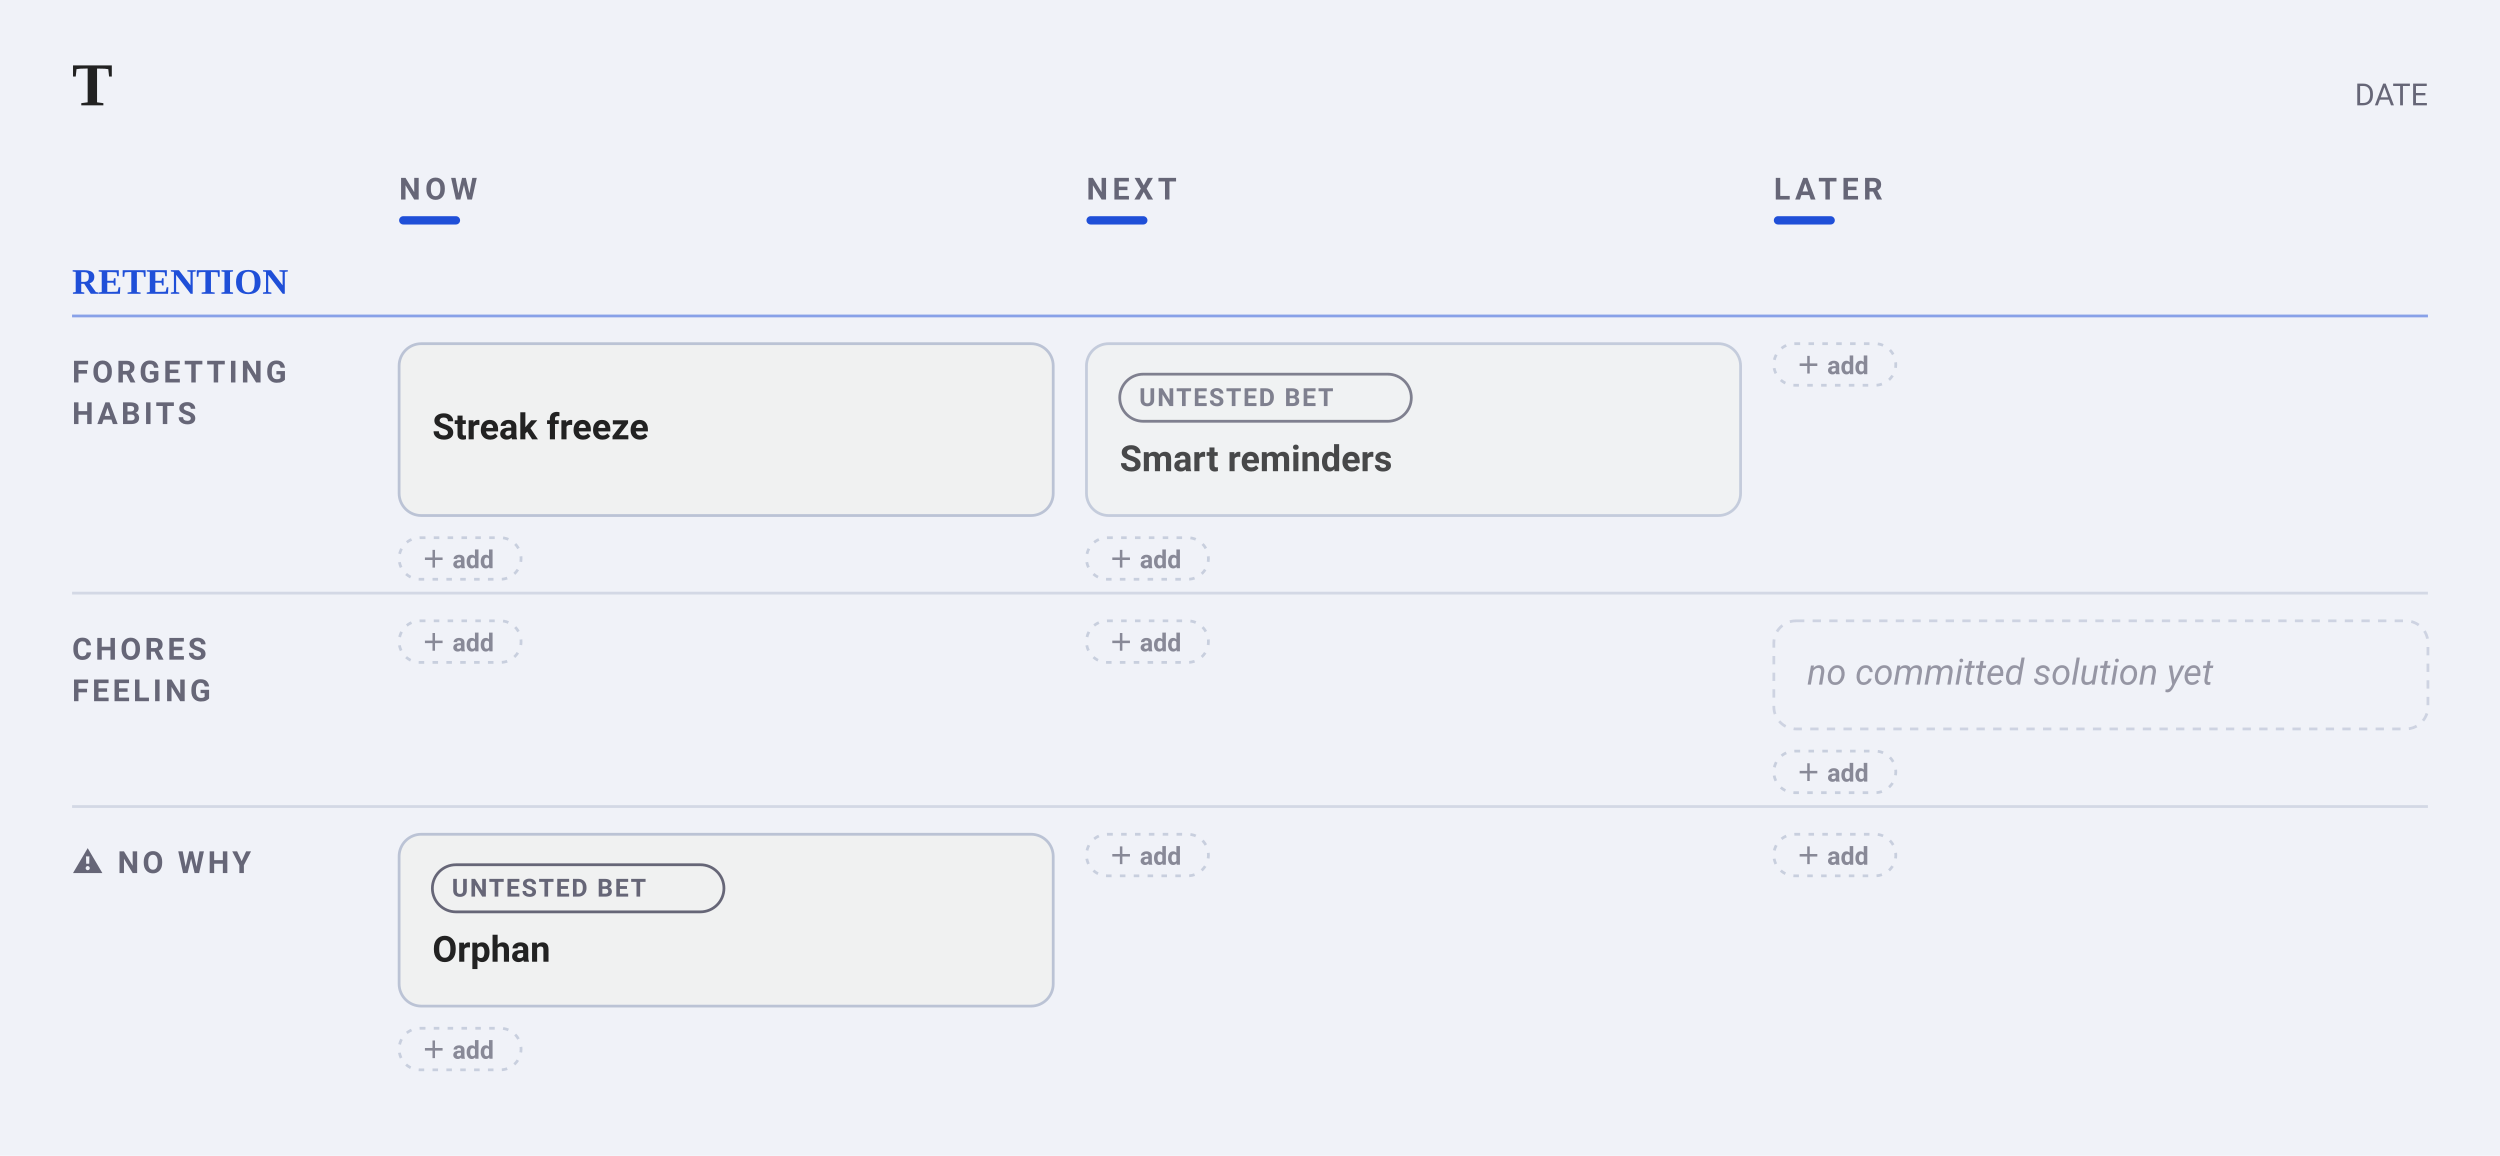
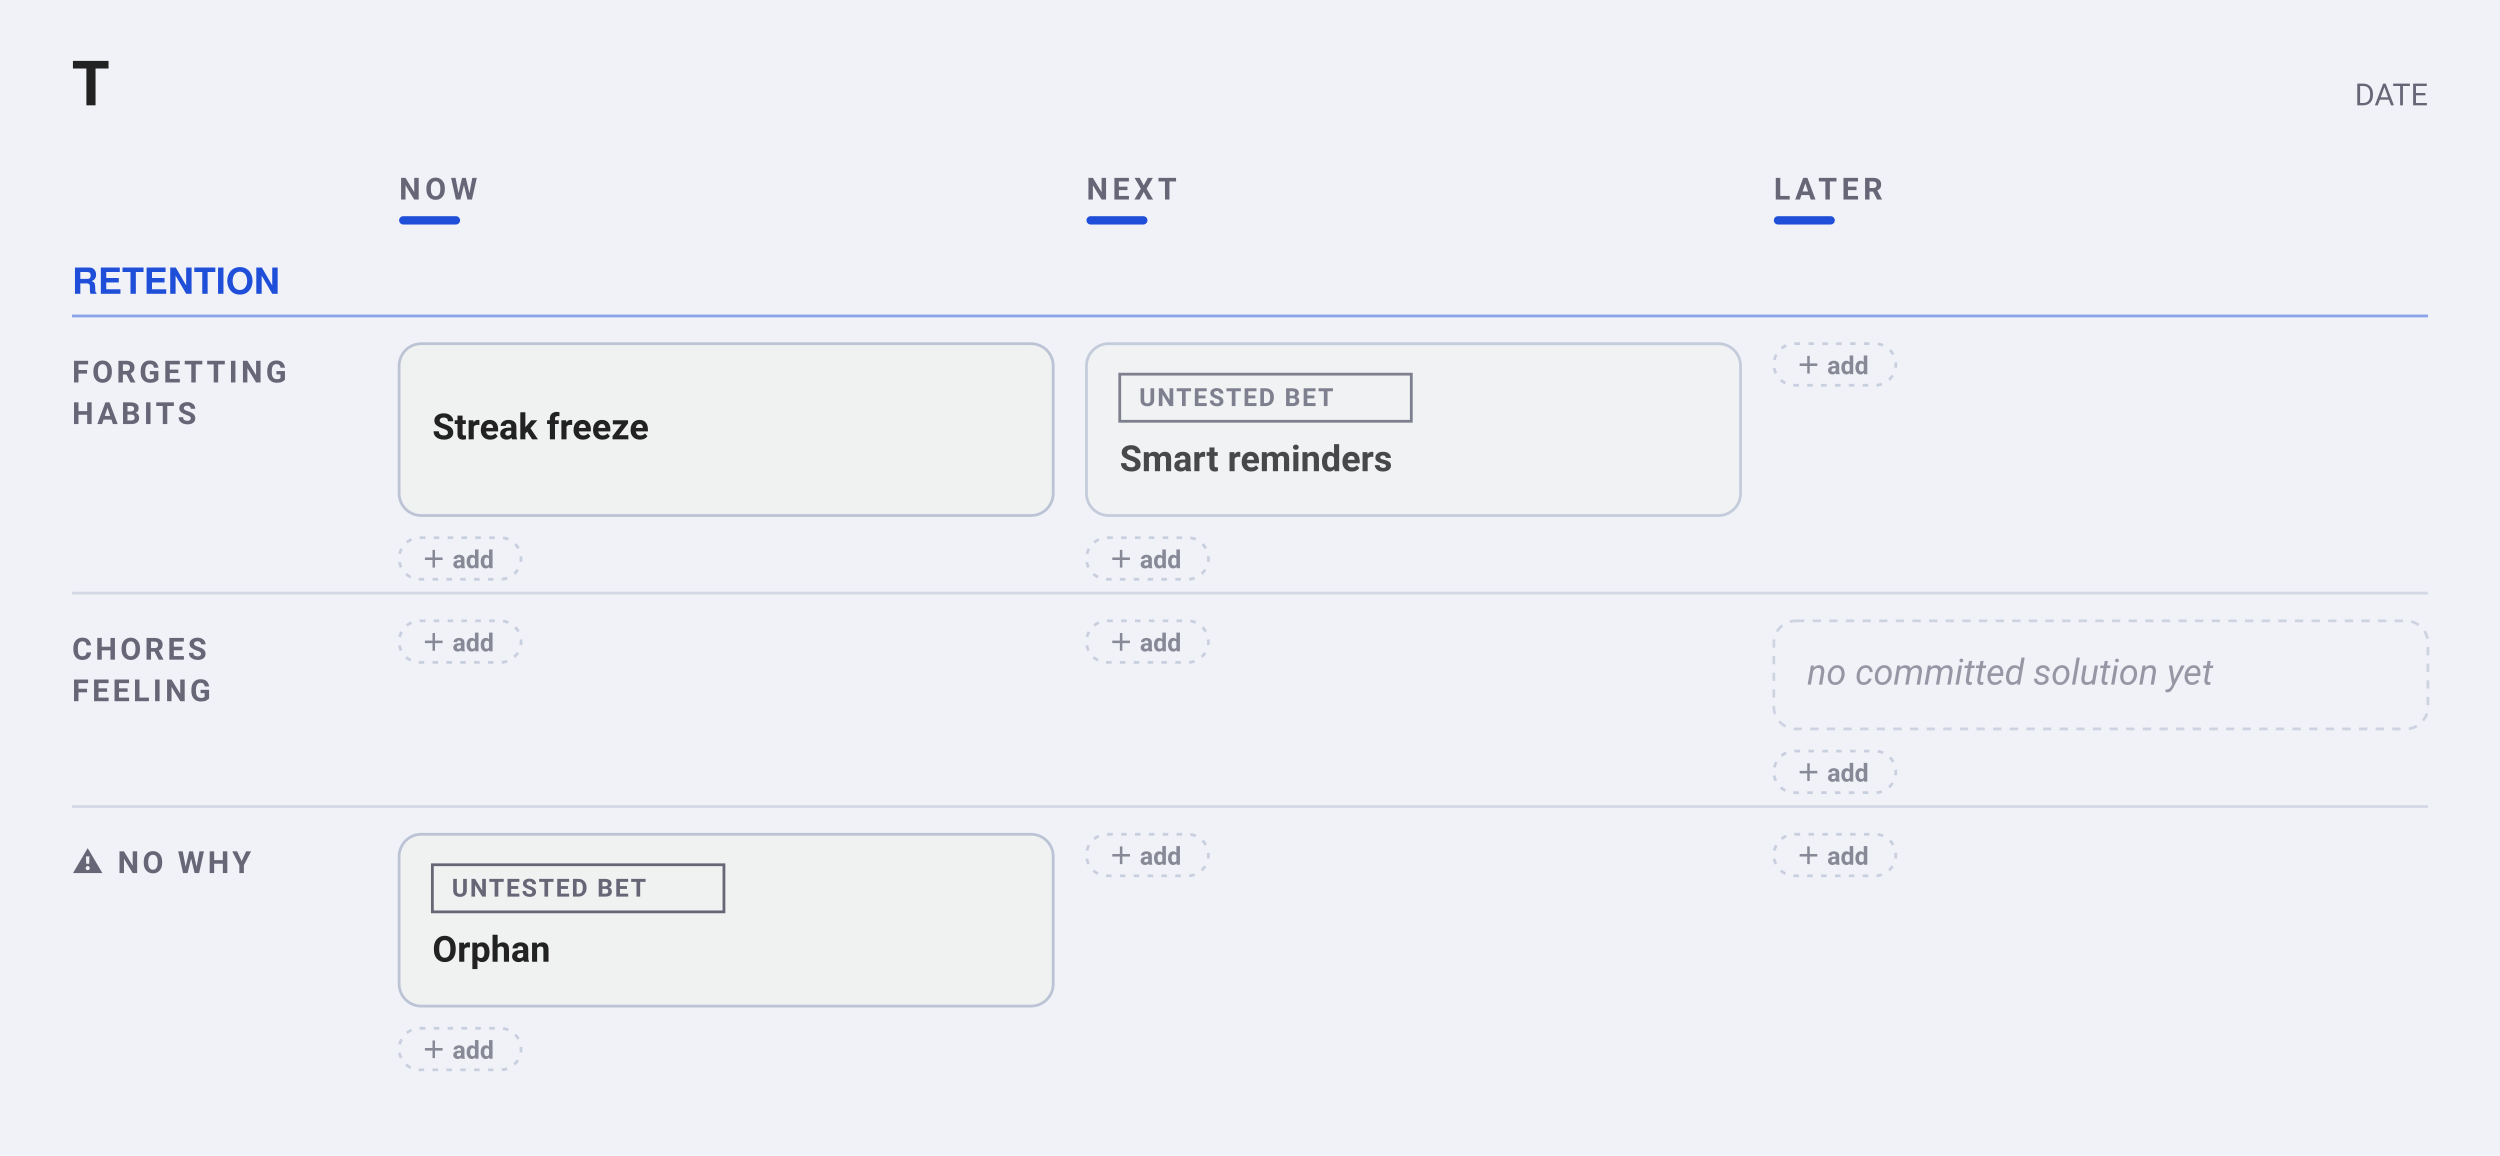
<svg xmlns="http://www.w3.org/2000/svg" width="902" height="417" viewBox="0 0 902 417" font-family="-apple-system, BlinkMacSystemFont, &quot;Segoe UI&quot;, Roboto, sans-serif">
  <rect width="902" height="417" fill="#f0f2f8" />
-   <text x="26" y="38" font-family="Charter, Georgia, &quot;Times New Roman&quot;, serif" font-size="22" font-weight="700" fill="#222">T</text>
+   <text x="26" y="38" font-family="&quot;Helvetica Neue&quot;, Helvetica, &quot;Segoe UI&quot;, Roboto, sans-serif" font-size="22" font-weight="700" fill="#222">T</text>
  <text x="876" y="38" text-anchor="end" font-size="11" fill="#667">DATE</text>
  <text x="144" y="72" font-size="11" font-weight="600" letter-spacing="1.6" fill="#667">NOW</text>
  <rect x="144" y="78" width="22" height="3" rx="1.5" fill="#1F4FD8" />
  <text x="392" y="72" font-size="11" font-weight="600" letter-spacing="1.6" fill="#667">NEXT</text>
  <rect x="392" y="78" width="22" height="3" rx="1.5" fill="#1F4FD8" />
  <text x="640" y="72" font-size="11" font-weight="600" letter-spacing="1.6" fill="#667">LATER</text>
  <rect x="640" y="78" width="22" height="3" rx="1.5" fill="#1F4FD8" />
-   <text x="26" y="106" font-family="Charter, Georgia, &quot;Times New Roman&quot;, serif" font-size="13" font-weight="700" fill="#1F4FD8">RETENTION</text>
+   <text x="26" y="106" font-family="&quot;Helvetica Neue&quot;, Helvetica, &quot;Segoe UI&quot;, Roboto, sans-serif" font-size="13" font-weight="700" fill="#1F4FD8">RETENTION</text>
  <line x1="26" y1="114" x2="876" y2="114" stroke="#1F4FD8" stroke-width="1" opacity="0.5" />
  <text x="26" y="138" font-size="11" font-weight="600" letter-spacing="1.2" fill="#667">FORGETTING</text>
  <text x="26" y="153" font-size="11" font-weight="600" letter-spacing="1.2" fill="#667">HABITS</text>
  <rect data-cell="0|Forgetting habits" x="144" y="118" width="236" height="100" fill="transparent" />
  <g data-edit="cardmenu" data-line="5" data-key="streak freeze" opacity="1.00" tabindex="0" role="button" aria-label="More options: Streak freeze" data-menu="">
    <rect data-hit="" x="144" y="124" width="236" height="62" rx="8" fill="#f0f1f1" stroke="#bbc3d5" stroke-width="1" />
    <text data-edit="title" data-line="5" data-raw="Streak freeze" tabindex="0" role="button" aria-label="Rename: Streak freeze" x="156" y="158.5" font-size="13" font-weight="600" fill="#222">Streak freeze</text>
  </g>
  <g data-add="1" opacity="0.75">
    <rect x="144" y="194" width="44" height="15" rx="7.5" fill="none" stroke="#bbc3d5" stroke-dasharray="2 3" />
    <text data-edit="additem" data-lane="Forgetting habits" data-col="Now" data-line="-1" data-raw="" x="152" y="205" font-size="9" font-weight="600" fill="#667" tabindex="0" role="button" aria-label="Add item to Forgetting habits Now">＋ add</text>
  </g>
  <rect data-cell="1|Forgetting habits" x="392" y="118" width="236" height="100" fill="transparent" />
  <g data-edit="cardmenu" data-line="3" data-key="smart reminders" opacity="0.82" tabindex="0" role="button" aria-label="More options: Smart reminders" data-menu="">
    <rect data-hit="" x="392" y="124" width="236" height="62" rx="8" fill="#f0f1f1" stroke="#bbc3d5" stroke-width="1" />
-     <rect x="404" y="135" width="105.2" height="17" rx="8.5" fill="none" stroke="#667" stroke-width="1" />
+     <rect x="404" y="135" width="105.2" height="17" rx="0" fill="none" stroke="#667" stroke-width="1" />
    <text x="411" y="146.5" font-size="9" font-weight="600" letter-spacing="0.6" fill="#667">UNTESTED BET</text>
    <text data-edit="title" data-line="3" data-raw="Smart reminders" tabindex="0" role="button" aria-label="Rename: Smart reminders" x="404" y="170" font-size="13" font-weight="600" fill="#222">Smart reminders</text>
  </g>
  <g data-add="1" opacity="0.75">
    <rect x="392" y="194" width="44" height="15" rx="7.5" fill="none" stroke="#bbc3d5" stroke-dasharray="2 3" />
    <text data-edit="additem" data-lane="Forgetting habits" data-col="Next" data-line="-1" data-raw="" x="400" y="205" font-size="9" font-weight="600" fill="#667" tabindex="0" role="button" aria-label="Add item to Forgetting habits Next">＋ add</text>
  </g>
  <rect data-cell="2|Forgetting habits" x="640" y="118" width="236" height="100" fill="transparent" />
  <g data-add="1" opacity="0.75">
    <rect x="640" y="124" width="44" height="15" rx="7.5" fill="none" stroke="#bbc3d5" stroke-dasharray="2 3" />
    <text data-edit="additem" data-lane="Forgetting habits" data-col="Later" data-line="-1" data-raw="" x="648" y="135" font-size="9" font-weight="600" fill="#667" tabindex="0" role="button" aria-label="Add item to Forgetting habits Later">＋ add</text>
  </g>
  <line x1="26" y1="214" x2="876" y2="214" stroke="#bbc3d5" stroke-width="1" opacity="0.55" />
  <text x="26" y="238" font-size="11" font-weight="600" letter-spacing="1.2" fill="#667">CHORES</text>
  <text x="26" y="253" font-size="11" font-weight="600" letter-spacing="1.2" fill="#667">FEELING</text>
  <rect data-cell="0|Chores feeling" x="144" y="218" width="236" height="77" fill="transparent" />
  <g data-add="1" opacity="0.75">
    <rect x="144" y="224" width="44" height="15" rx="7.5" fill="none" stroke="#bbc3d5" stroke-dasharray="2 3" />
    <text data-edit="additem" data-lane="Chores feeling" data-col="Now" data-line="-1" data-raw="" x="152" y="235" font-size="9" font-weight="600" fill="#667" tabindex="0" role="button" aria-label="Add item to Chores feeling Now">＋ add</text>
  </g>
  <rect data-cell="1|Chores feeling" x="392" y="218" width="236" height="77" fill="transparent" />
  <g data-add="1" opacity="0.75">
    <rect x="392" y="224" width="44" height="15" rx="7.5" fill="none" stroke="#bbc3d5" stroke-dasharray="2 3" />
    <text data-edit="additem" data-lane="Chores feeling" data-col="Next" data-line="-1" data-raw="" x="400" y="235" font-size="9" font-weight="600" fill="#667" tabindex="0" role="button" aria-label="Add item to Chores feeling Next">＋ add</text>
  </g>
  <rect data-cell="2|Chores feeling" x="640" y="218" width="236" height="77" fill="transparent" />
  <g data-line="7" data-key="no committed solution yet" opacity="0.65">
    <rect x="640" y="224" width="236" height="39" rx="8" fill="none" stroke="#bbc3d5" stroke-width="1" stroke-dasharray="3 3" />
    <text x="652" y="247" font-size="13" font-weight="400" font-style="italic" fill="#667">no committed solution yet</text>
  </g>
  <g data-add="1" opacity="0.75">
    <rect x="640" y="271" width="44" height="15" rx="7.5" fill="none" stroke="#bbc3d5" stroke-dasharray="2 3" />
    <text data-edit="additem" data-lane="Chores feeling" data-col="Later" data-line="-1" data-raw="" x="648" y="282" font-size="9" font-weight="600" fill="#667" tabindex="0" role="button" aria-label="Add item to Chores feeling Later">＋ add</text>
  </g>
  <line x1="26" y1="291" x2="876" y2="291" stroke="#bbc3d5" stroke-width="1" opacity="0.55" />
  <text x="26" y="315" font-size="11" font-weight="600" letter-spacing="1.2" fill="#667">⚠ NO WHY</text>
  <rect data-cell="0|⚠ no why" x="144" y="295" width="236" height="100" fill="transparent" />
  <g data-edit="cardmenu" data-line="8" data-key="orphan" opacity="1.00" tabindex="0" role="button" aria-label="More options: Orphan" data-menu="">
    <rect data-hit="" x="144" y="301" width="236" height="62" rx="8" fill="#f0f1f1" stroke="#bbc3d5" stroke-width="1" />
-     <rect x="156" y="312" width="105.2" height="17" rx="8.5" fill="none" stroke="#667" stroke-width="1" />
+     <rect x="156" y="312" width="105.2" height="17" rx="0" fill="none" stroke="#667" stroke-width="1" />
    <text x="163" y="323.5" font-size="9" font-weight="600" letter-spacing="0.6" fill="#667">UNTESTED BET</text>
    <text data-edit="title" data-line="8" data-raw="Orphan" tabindex="0" role="button" aria-label="Rename: Orphan" x="156" y="347" font-size="13" font-weight="600" fill="#222">Orphan</text>
  </g>
  <g data-add="1" opacity="0.75">
    <rect x="144" y="371" width="44" height="15" rx="7.5" fill="none" stroke="#bbc3d5" stroke-dasharray="2 3" />
    <text data-edit="additem" data-lane="⚠ no why" data-col="Now" data-line="-1" data-raw="" x="152" y="382" font-size="9" font-weight="600" fill="#667" tabindex="0" role="button" aria-label="Add item to ⚠ no why Now">＋ add</text>
  </g>
  <rect data-cell="1|⚠ no why" x="392" y="295" width="236" height="100" fill="transparent" />
  <g data-add="1" opacity="0.75">
    <rect x="392" y="301" width="44" height="15" rx="7.5" fill="none" stroke="#bbc3d5" stroke-dasharray="2 3" />
    <text data-edit="additem" data-lane="⚠ no why" data-col="Next" data-line="-1" data-raw="" x="400" y="312" font-size="9" font-weight="600" fill="#667" tabindex="0" role="button" aria-label="Add item to ⚠ no why Next">＋ add</text>
  </g>
  <rect data-cell="2|⚠ no why" x="640" y="295" width="236" height="100" fill="transparent" />
  <g data-add="1" opacity="0.75">
    <rect x="640" y="301" width="44" height="15" rx="7.5" fill="none" stroke="#bbc3d5" stroke-dasharray="2 3" />
    <text data-edit="additem" data-lane="⚠ no why" data-col="Later" data-line="-1" data-raw="" x="648" y="312" font-size="9" font-weight="600" fill="#667" tabindex="0" role="button" aria-label="Add item to ⚠ no why Later">＋ add</text>
  </g>
</svg>
